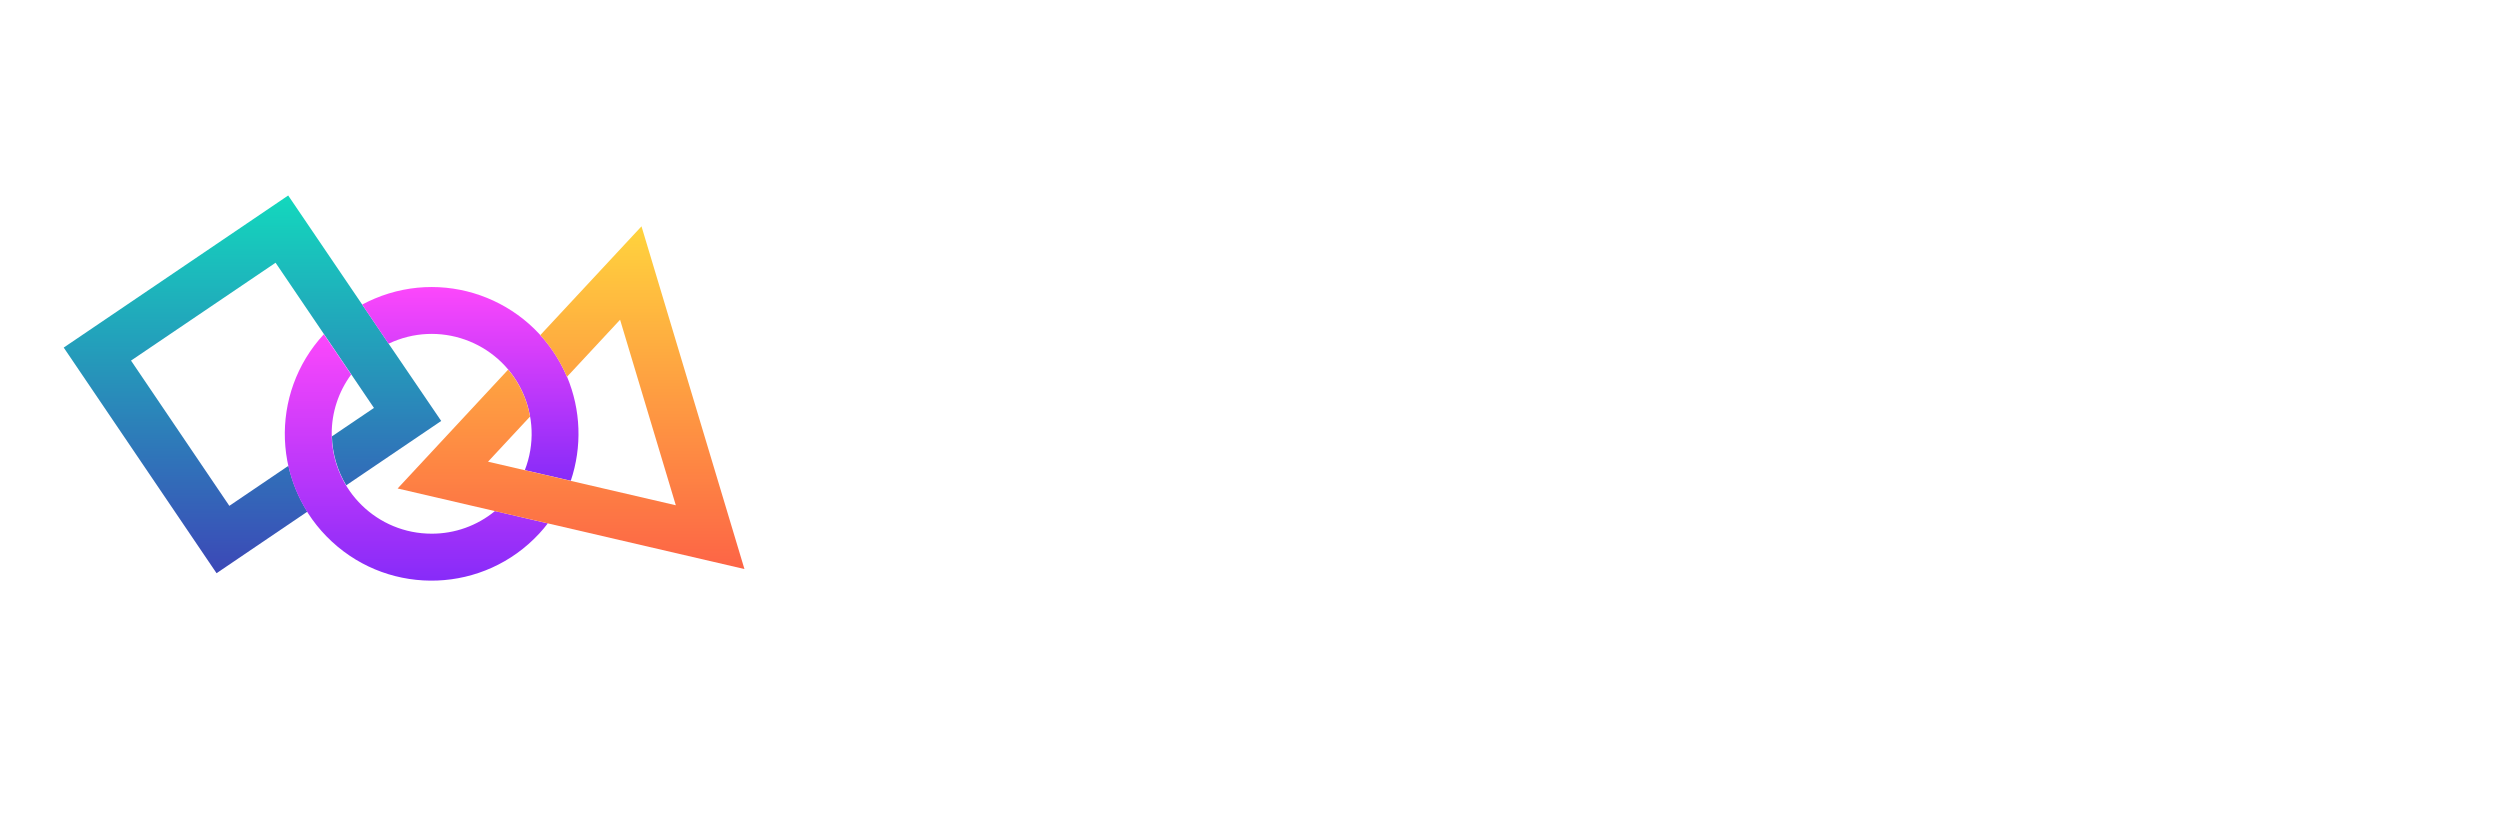
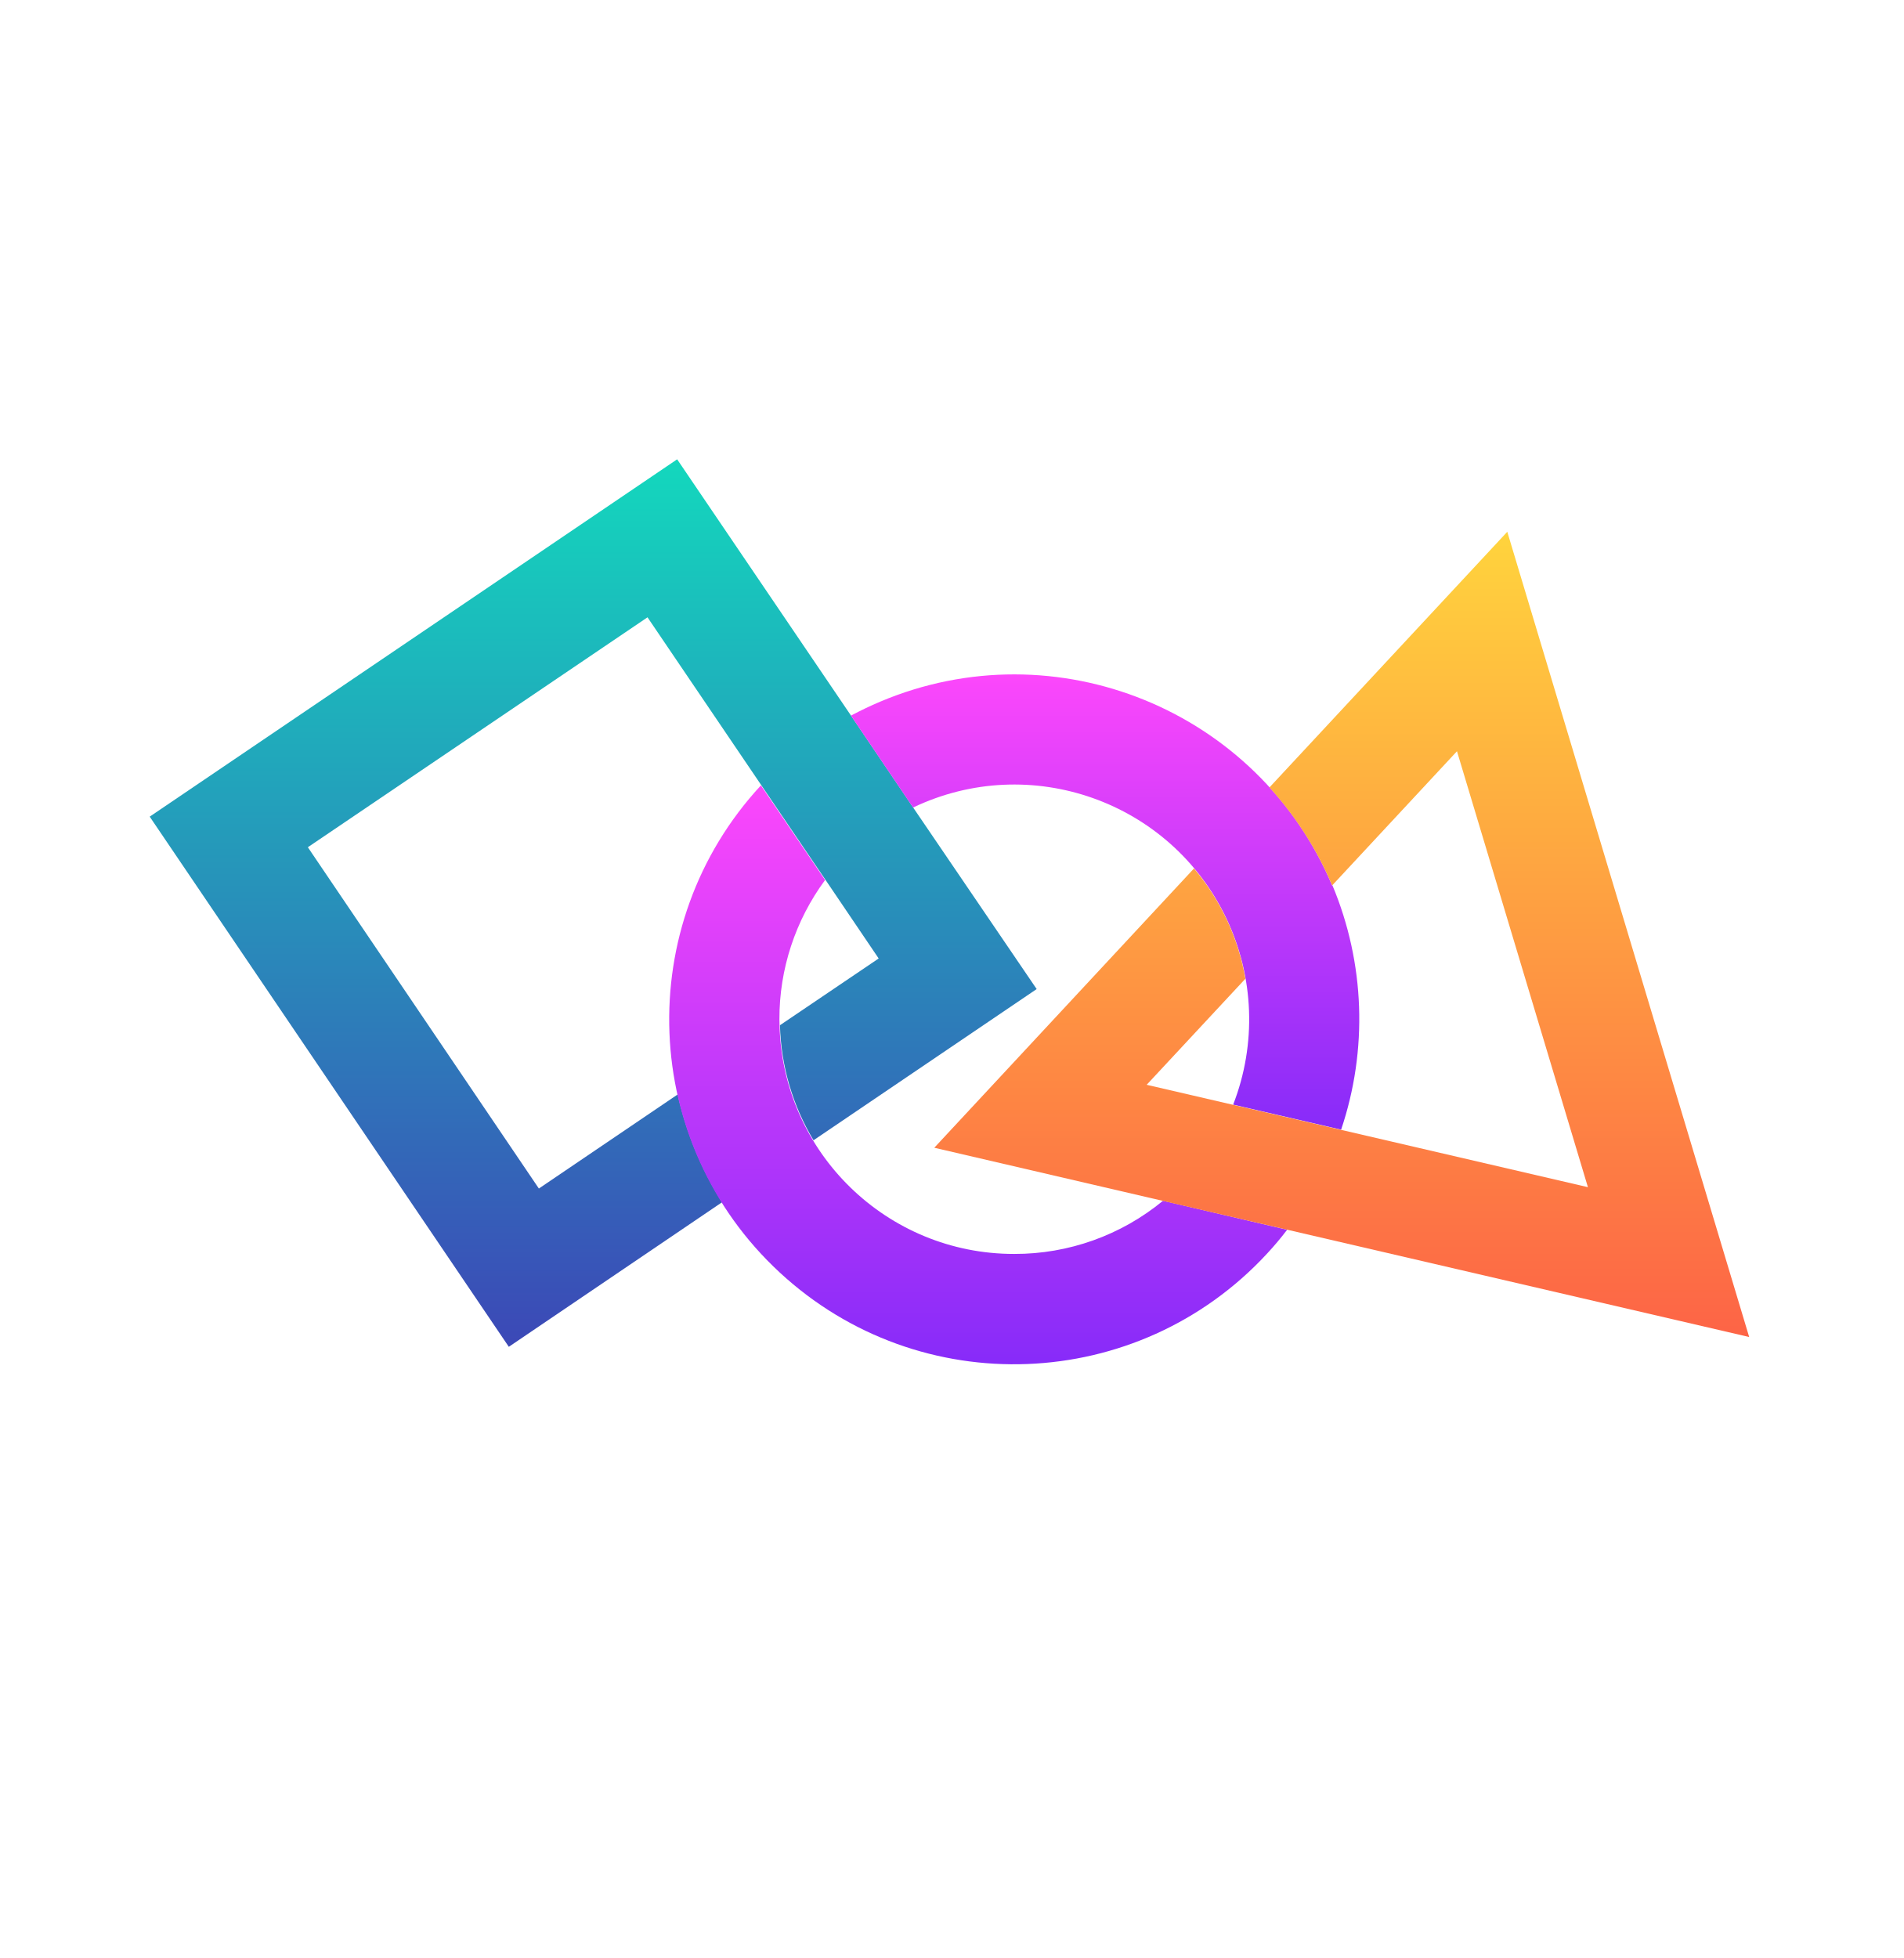
- <svg xmlns="http://www.w3.org/2000/svg" xml:space="preserve" style="enable-background:new 0 0 432 144" viewBox="0 0 432 144">
+ <svg xmlns="http://www.w3.org/2000/svg" xml:space="preserve" style="enable-background:new 0 0 140 144" viewBox="0 0 140 144">
  <linearGradient id="a" x1="-101.465" x2="-101.465" y1="486.245" y2="484.197" gradientTransform="matrix(31.856 0 0 -31.879 3275.878 15534.768)" gradientUnits="userSpaceOnUse">
    <stop offset="0" style="stop-color:#13d8bd" />
    <stop offset="1" style="stop-color:#3c48b7" />
  </linearGradient>
  <path d="m67.15 59.38-4.57-6.76L49.8 33.78 11.01 60.06l26.41 38.99L53.1 88.42a25.364 25.364 0 0 1-3.26-7.93l-10.21 6.92-16.99-25.1L47.62 45.4l8.37 12.35 4.72 6.96 3.91 5.78-7.26 4.91c.08 2.99.93 5.9 2.47 8.46l16.41-11.12-9.09-13.36z" style="fill:url(#a)" />
  <linearGradient id="b" x1="-98.983" x2="-98.983" y1="480.186" y2="478.139" gradientTransform="matrix(22.1942 0 0 -20.7919 2268.783 10041.73)" gradientUnits="userSpaceOnUse">
    <stop offset="0" style="stop-color:#fc47fb" />
    <stop offset="1" style="stop-color:#872bf9" />
  </linearGradient>
  <path d="M74.59 92.22c-9.36.01-17.02-7.45-17.26-16.8 0-.15-.01-.31-.01-.46-.01-3.68 1.17-7.27 3.36-10.24l-4.72-6.96c-9.51 10.28-8.89 26.32 1.39 35.83 10.28 9.51 26.32 8.89 35.83-1.39.52-.56 1.02-1.15 1.48-1.76l-9.13-2.13a17.125 17.125 0 0 1-10.94 3.91" style="fill:url(#b)" />
  <linearGradient id="c" x1="-97.28" x2="-97.28" y1="476.013" y2="473.966" gradientTransform="matrix(18.2578 0 0 -16.3532 1857.389 7833.944)" gradientUnits="userSpaceOnUse">
    <stop offset="0" style="stop-color:#fc47fb" />
    <stop offset="1" style="stop-color:#872bf9" />
  </linearGradient>
  <path d="M97.97 65.12C92.53 52.21 77.65 46.15 64.74 51.6c-.74.31-1.46.66-2.16 1.03l4.57 6.76c8.6-4.11 18.91-.48 23.03 8.13a17.28 17.28 0 0 1 .51 13.72l7.94 1.84a25.466 25.466 0 0 0-.64-17.97" style="fill:url(#c)" />
  <linearGradient id="d" x1="-100.132" x2="-100.132" y1="485.103" y2="483.055" gradientTransform="matrix(29.272 0 0 -28.925 3029.724 14070.713)" gradientUnits="userSpaceOnUse">
    <stop offset="0" style="stop-color:#ffd33d" />
    <stop offset="1" style="stop-color:#fd6446" />
  </linearGradient>
  <path d="m110.85 39.11-17.49 18.8c1.93 2.13 3.49 4.56 4.61 7.21l9.18-9.87 9.63 32.06-18.17-4.22-7.94-1.84-6.34-1.47 7.26-7.8c-.52-2.99-1.82-5.78-3.78-8.11l-19.1 20.54 16.82 3.91 9.14 2.12 33.97 7.89-17.79-59.22z" style="fill:url(#d)" />
</svg>
